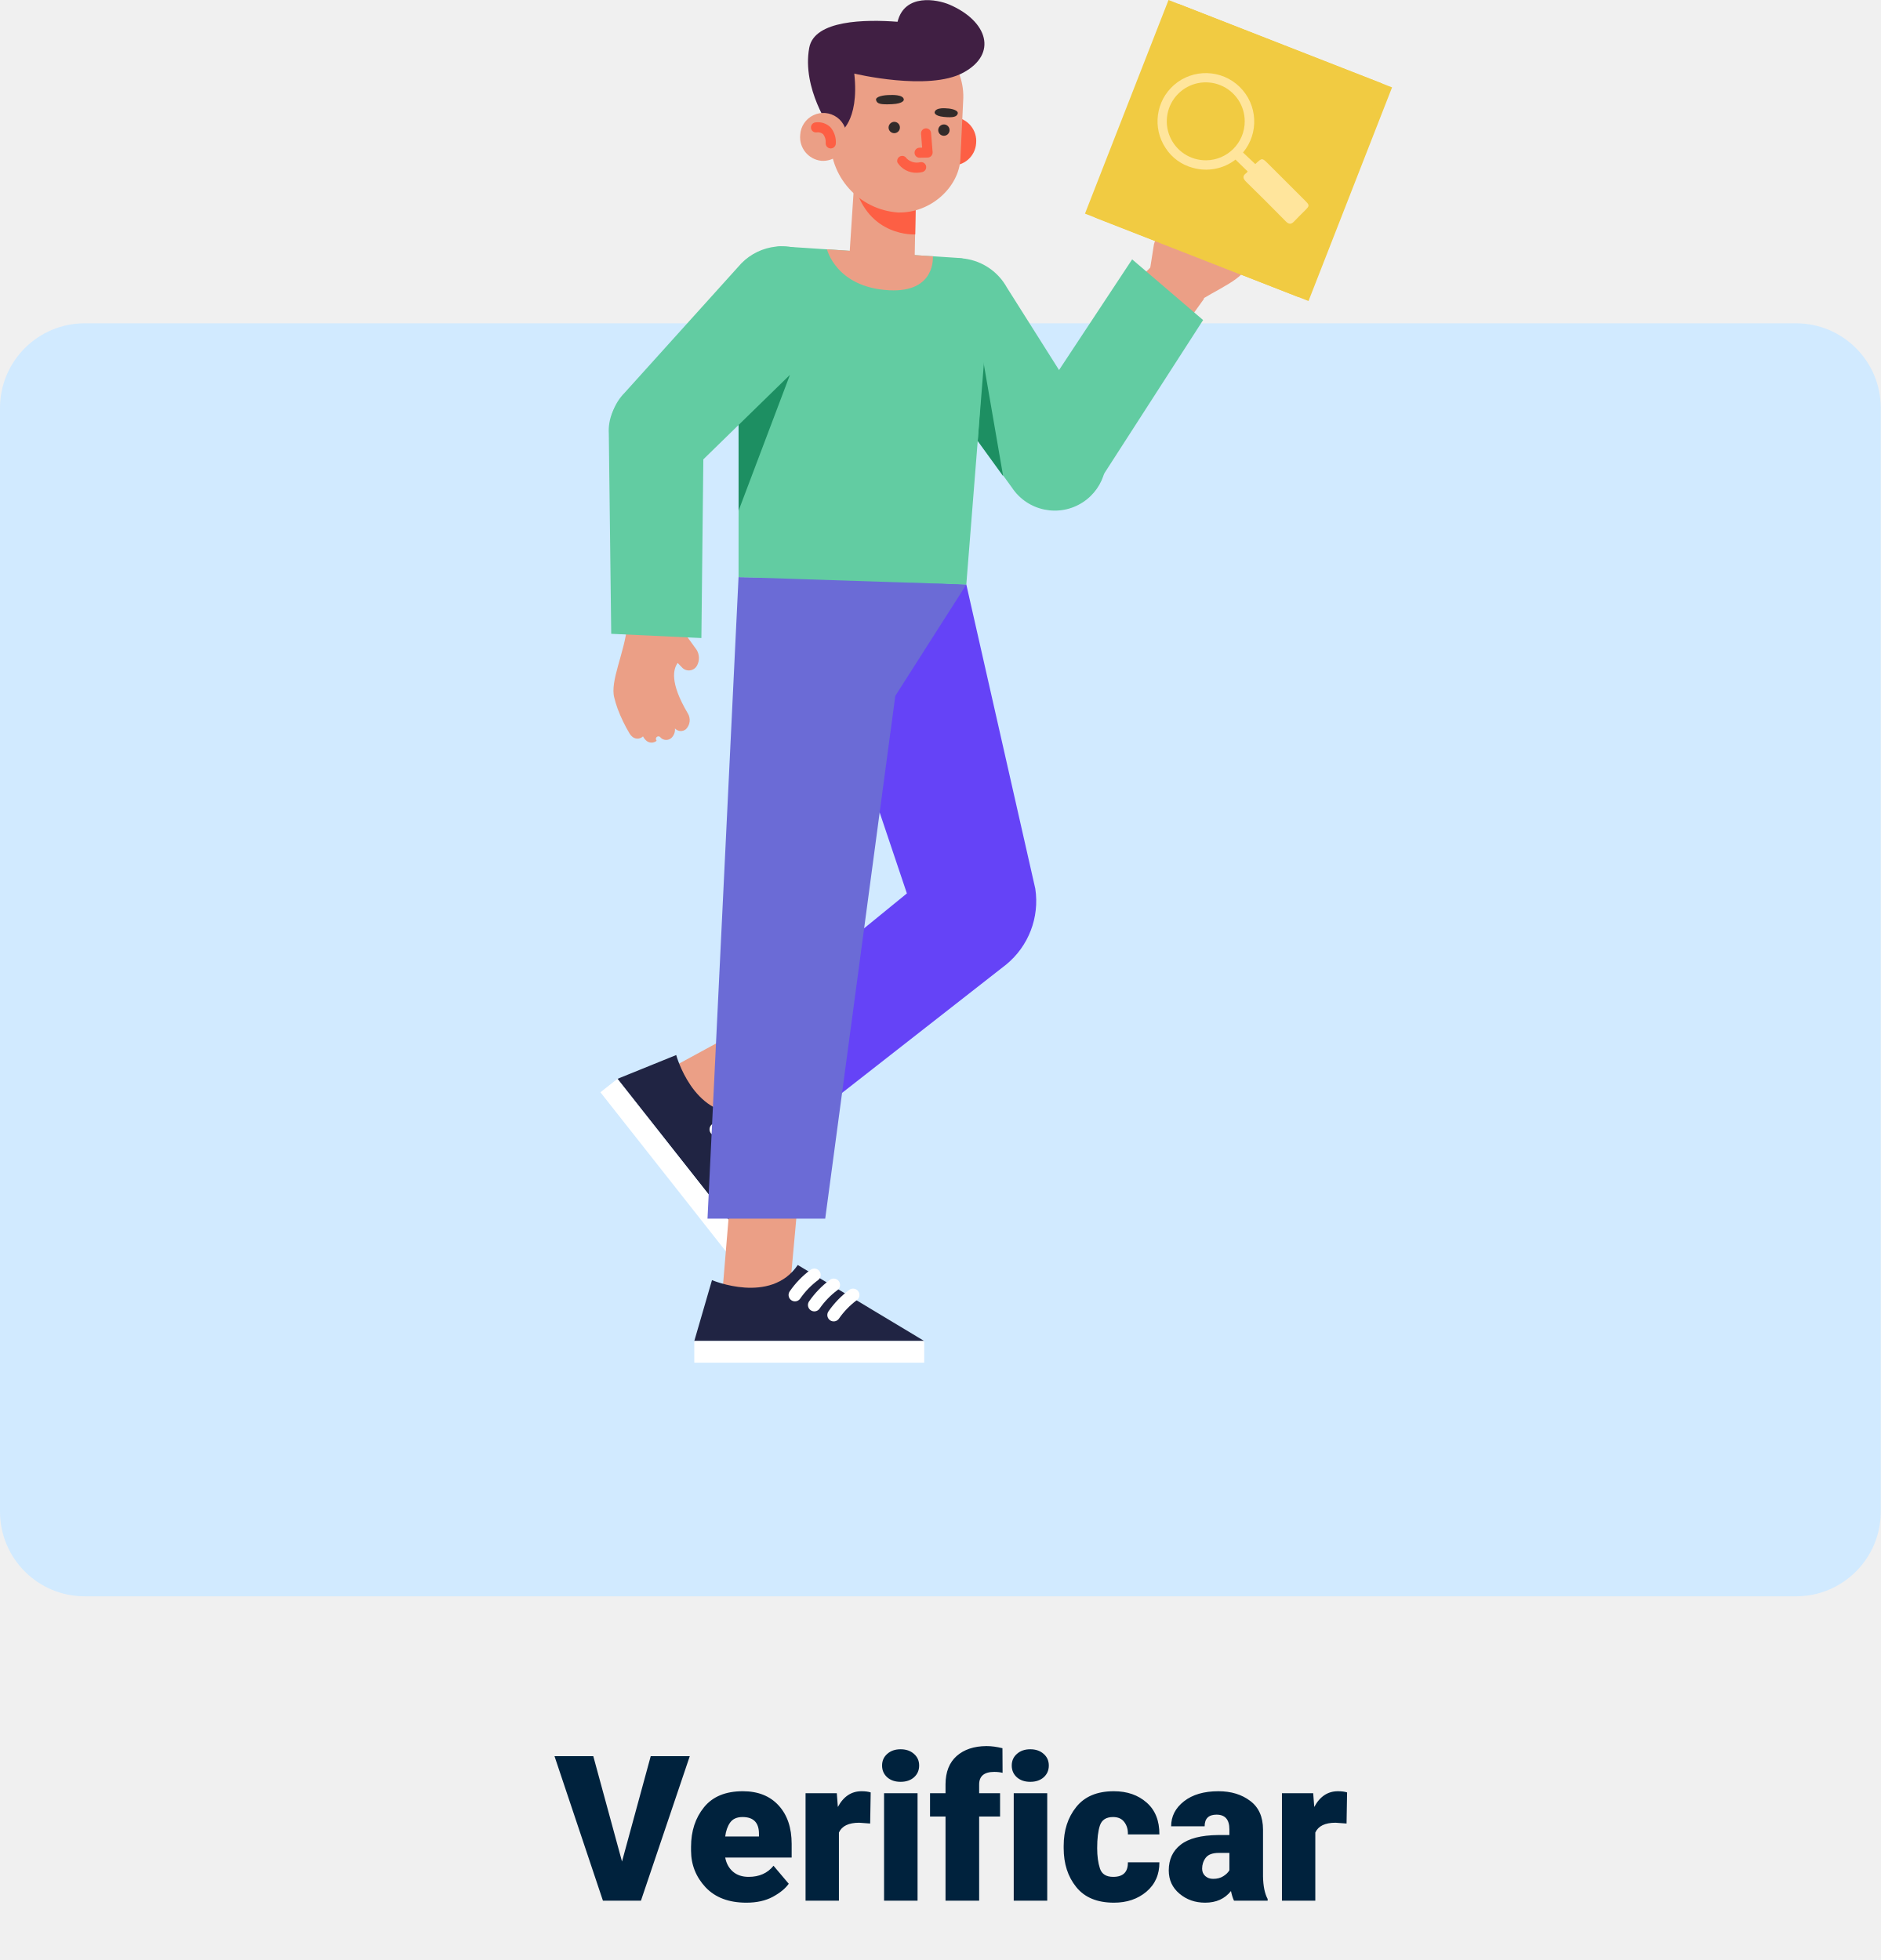
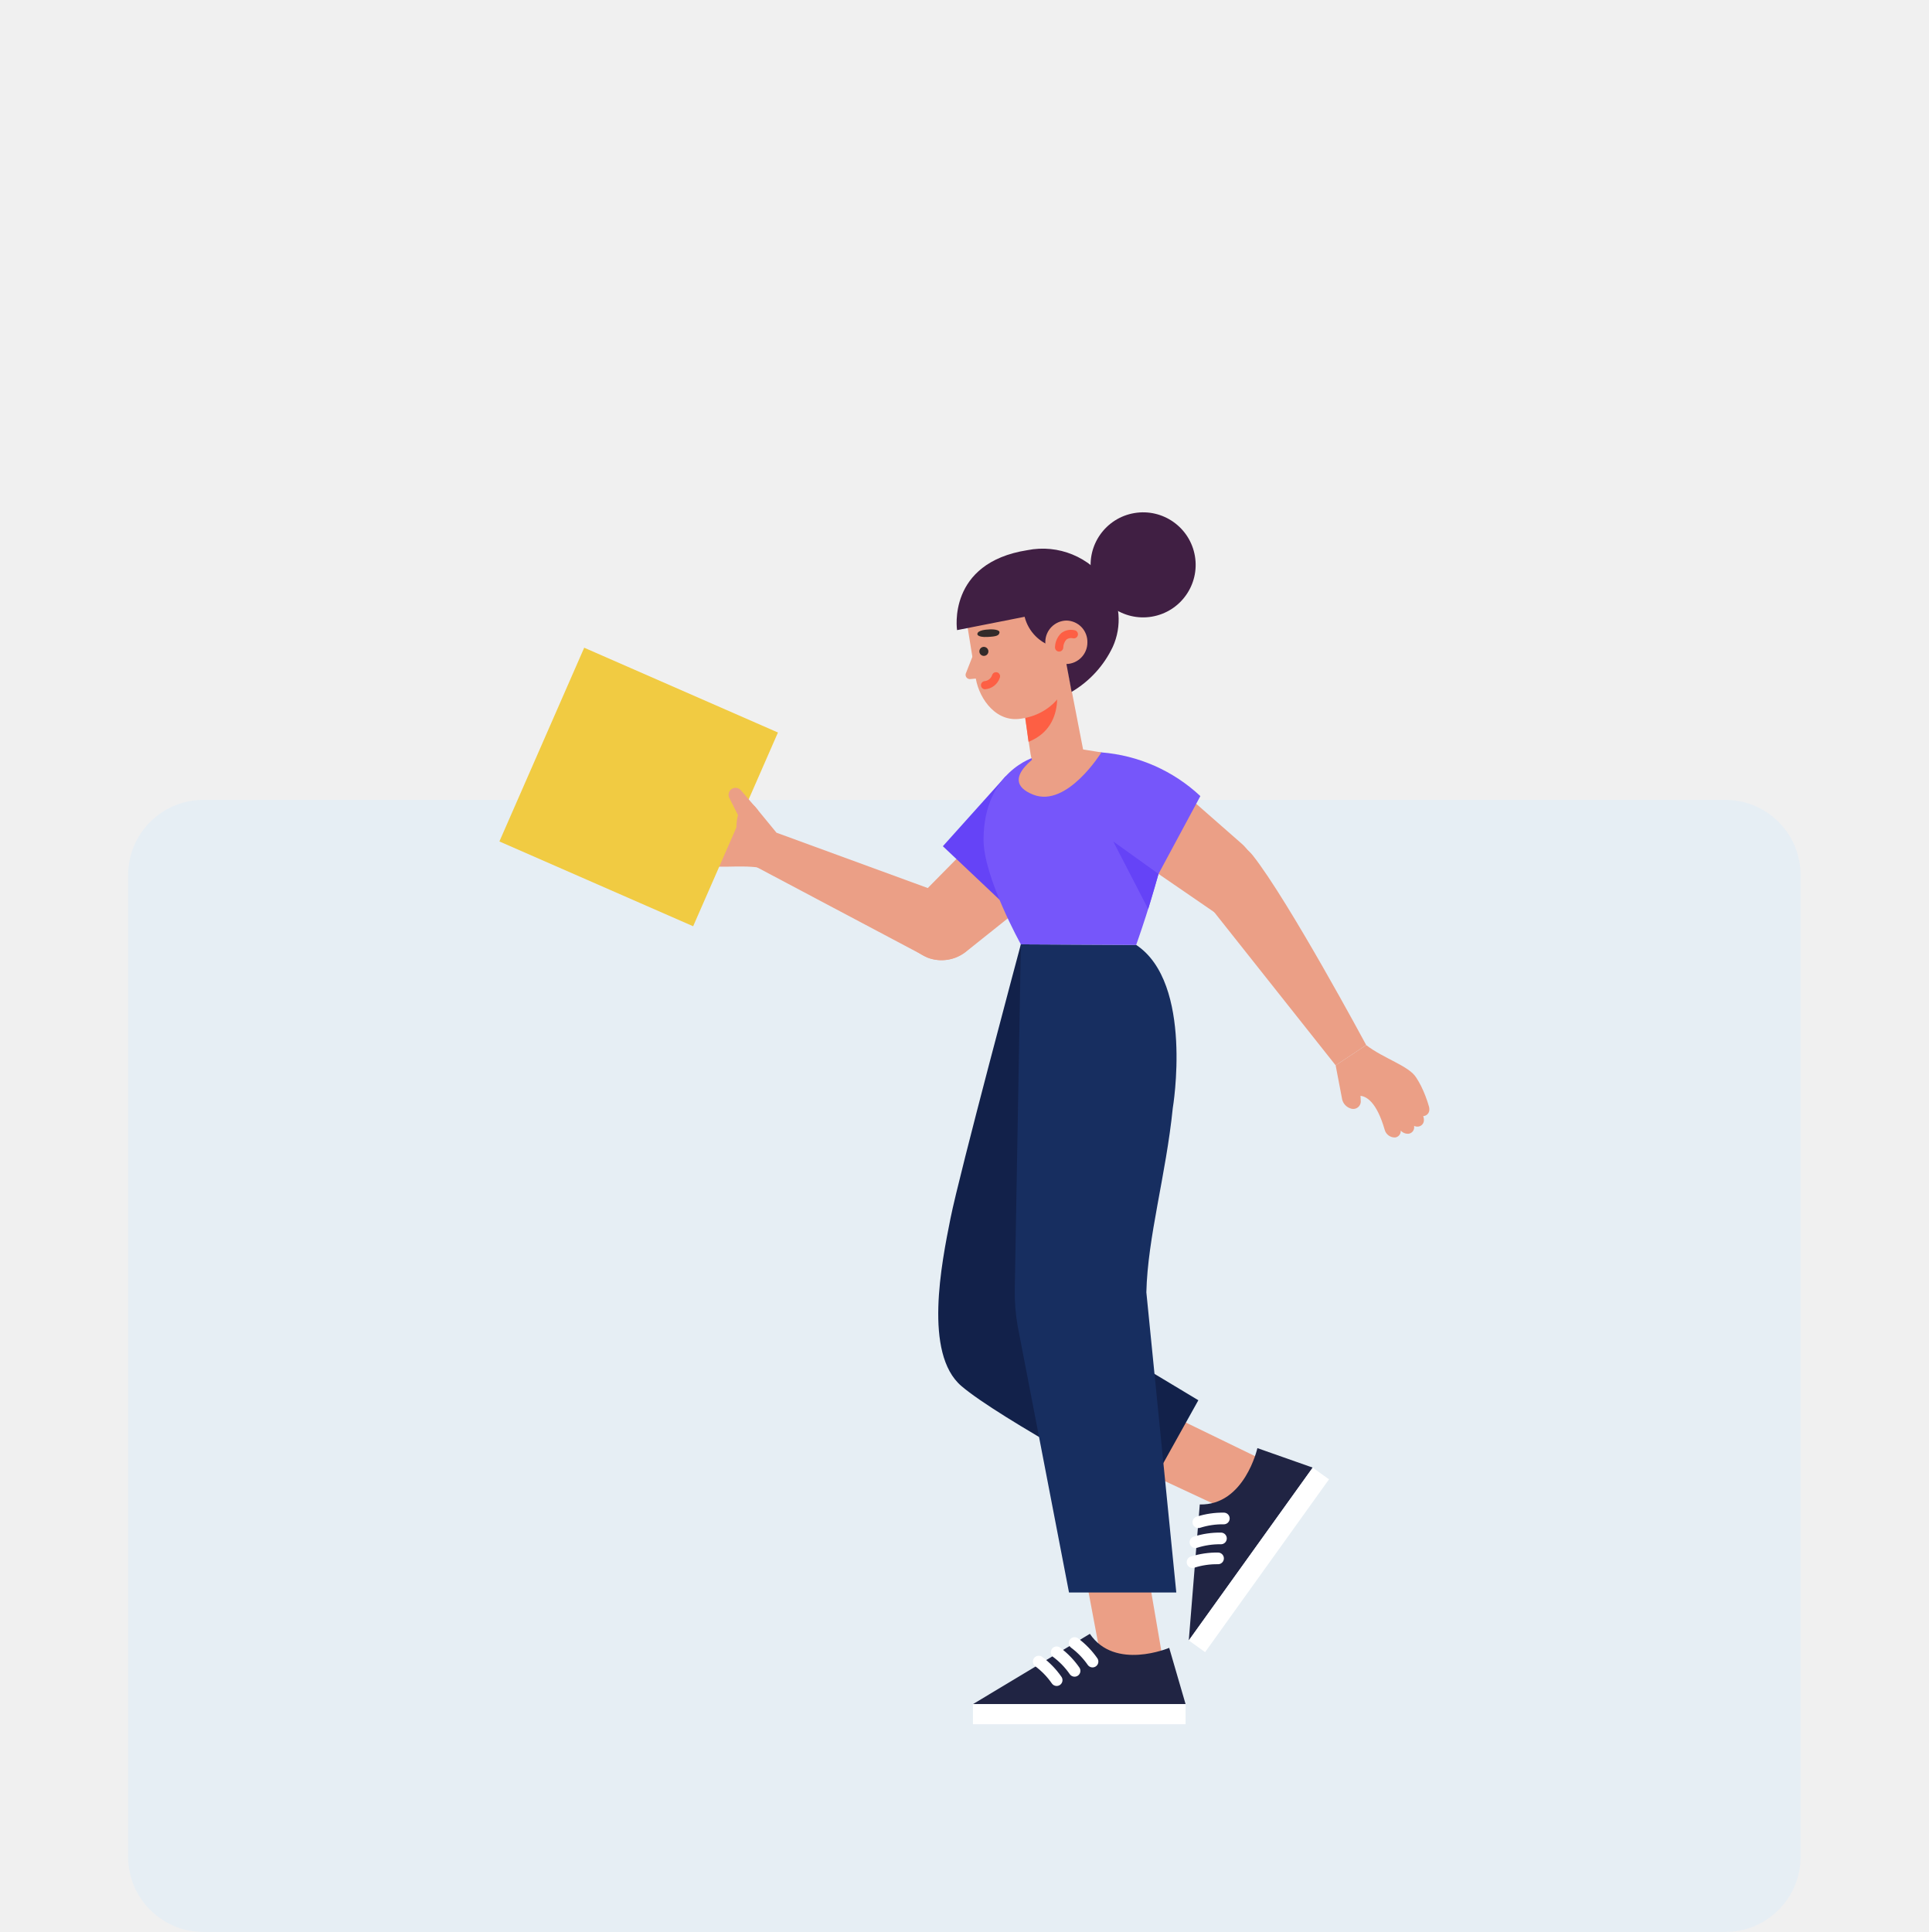
- <svg xmlns="http://www.w3.org/2000/svg" width="221.981" height="231.354" viewBox="0 0 221.981 231.354">
-   <g id="Grupo_27175" data-name="Grupo 27175" transform="translate(-706.417 -593.646)">
-     <text id="Verificar" transform="translate(771.908 818)" fill="#00223d" font-size="24" font-family="Roboto-Black, Roboto" font-weight="800">
-       <tspan x="0" y="0">Verificar</tspan>
-     </text>
-     <rect id="Image_Place_Holder" data-name="Image Place Holder" width="221.981" height="150.264" rx="10" transform="translate(706.417 631.808)" fill="#d1eaff" />
-     <g id="Grupo_27170" data-name="Grupo 27170" transform="translate(777.279 593.646)">
-       <g id="Grupo_27137" data-name="Grupo 27137" transform="translate(1.54 72.583)">
-         <path id="Trazado_55277" data-name="Trazado 55277" d="M352.73,440.457a1.852,1.852,0,0,1,.086,1.816,1.1,1.1,0,0,1-1.836.243l-.477-.493c-.5.694-.986,2.265,1.193,5.945a1.518,1.518,0,0,1-.209,1.866.934.934,0,0,1-1.255-.034c-.018-.016-.032-.036-.05-.052a1.384,1.384,0,0,1-.428,1.136.932.932,0,0,1-1.255-.036.3.3,0,1,0-.473.356.936.936,0,0,1-1.255-.036,1.415,1.415,0,0,1-.282-.34c-.028-.048-.052-.1-.08-.143-.016.014-.028.032-.044.046a.932.932,0,0,1-1.255-.036,1.375,1.375,0,0,1-.282-.34,17.8,17.8,0,0,1-1.406-2.912v0l-.016-.044a12.129,12.129,0,0,1-.382-1.271c-.539-1.939,1.221-5.326,1.531-8.552l5.191-1.225Z" transform="translate(-342.922 -436.352)" fill="#eb9f86" />
+ <svg xmlns="http://www.w3.org/2000/svg" width="256" height="256.426" viewBox="0 0 256 256.426">
+   <g id="Grupo_29085" data-name="Grupo 29085" transform="translate(1857 5422)">
+     <rect id="Rectángulo_5352" data-name="Rectángulo 5352" width="256" height="256" transform="translate(-1857 -5422)" fill="none" />
+     <g id="Grupo_29079" data-name="Grupo 29079" transform="translate(41 409.594)">
+       <g id="Image_Place_Holder" data-name="Image Place Holder" transform="translate(-1881 -5725.433)" opacity="0.3">
+         <rect id="Image_Place_Holder-2" data-name="Image Place Holder" width="221.981" height="150.264" rx="10" fill="#d1eaff" />
      </g>
-       <g id="Grupo_27138" data-name="Grupo 27138" transform="translate(64.541 23.085)">
-         <path id="Trazado_55278" data-name="Trazado 55278" d="M310.363,417.219a1.85,1.85,0,0,1,1.223-1.344A1.1,1.1,0,0,1,313.054,417l-.01.688c.841-.141,2.3-.9,3.359-5.048a1.518,1.518,0,0,1,1.468-1.173.936.936,0,0,1,.863.913c0,.022,0,.048,0,.07a1.387,1.387,0,0,1,1.106-.5.935.935,0,0,1,.863.913,1.357,1.357,0,0,1,0,.2,1.192,1.192,0,0,1,.587-.117.933.933,0,0,1,.863.913,1.357,1.357,0,0,1-.042.44c-.014.054-.03.1-.044.159.02,0,.042,0,.064,0a.931.931,0,0,1,.861.911,1.3,1.3,0,0,1-.042.44,17.635,17.635,0,0,1-1.064,3.053h0l-.02.042a12.168,12.168,0,0,1-.628,1.169c-.99,1.75-4.63,2.9-7.13,4.964l-4.537-2.8Z" transform="translate(-309.57 -411.464)" fill="#eb9f86" />
-       </g>
-       <g id="Grupo_27169" data-name="Grupo 27169" transform="translate(0 0)">
-         <g id="Grupo_27149" data-name="Grupo 27149" transform="translate(0 68.009)">
-           <g id="Grupo_27142" data-name="Grupo 27142">
-             <g id="Grupo_27139" data-name="Grupo 27139" transform="translate(23.583)">
-               <path id="Trazado_55279" data-name="Trazado 55279" d="M342.515,435.04l8.142,35.907a9.684,9.684,0,0,1-3.441,8.952l-24.308,19.009.449-17.5L335.5,471.5l-12.589-37.444Z" transform="translate(-322.909 -434.052)" fill="#6543f7" />
-             </g>
-             <g id="Grupo_27141" data-name="Grupo 27141" transform="translate(0 52.357)">
-               <path id="Trazado_55280" data-name="Trazado 55280" d="M342.615,473.023l11.7-6.123-4.622-6.523-12.712,6.912,4.056,5.144Z" transform="translate(-330.882 -460.377)" fill="#eb9f86" />
-               <g id="Grupo_27140" data-name="Grupo 27140" transform="translate(0 4.168)">
-                 <path id="Trazado_55281" data-name="Trazado 55281" d="M346.245,462.473s1.977,7.249,7.671,6.846l2.2,17.271-16.8-21.308Z" transform="translate(-337.297 -462.473)" fill="#202443" />
-                 <rect id="Rectángulo_5258" data-name="Rectángulo 5258" width="27.136" height="2.563" transform="matrix(0.619, 0.785, -0.785, 0.619, 2.013, 2.808)" fill="#fff" />
-                 <path id="Trazado_55282" data-name="Trazado 55282" d="M343.543,467.22a10.231,10.231,0,0,0-3.274-.33" transform="translate(-326.635 -458.117)" fill="none" stroke="#fff" stroke-linecap="round" stroke-linejoin="round" stroke-width="1.504" />
-                 <path id="Trazado_55283" data-name="Trazado 55283" d="M343.3,468.491a10.229,10.229,0,0,0-3.274-.33" transform="translate(-325.905 -456.861)" fill="none" stroke="#fff" stroke-linecap="round" stroke-linejoin="round" stroke-width="1.504" />
-                 <path id="Trazado_55284" data-name="Trazado 55284" d="M343.054,469.762a10.23,10.23,0,0,0-3.274-.33" transform="translate(-325.173 -455.604)" fill="none" stroke="#fff" stroke-linecap="round" stroke-linejoin="round" stroke-width="1.504" />
+       <g id="Grupo_29075" data-name="Grupo 29075" transform="translate(-2282.441 -6236.909)">
+         <g id="Grupo_26761" data-name="Grupo 26761" transform="translate(508.965 530.654)">
+           <g id="Grupo_26757" data-name="Grupo 26757">
+             <g id="Grupo_26756" data-name="Grupo 26756" transform="translate(27.413 63.003)">
+               <path id="Trazado_54277" data-name="Trazado 54277" d="M510.385,552.444l-12.452-5.8,4.492-7,13.536,6.577-3.97,5.537Z" transform="translate(-497.933 -539.643)" fill="#eb9f86" />
+               <g id="Grupo_26755" data-name="Grupo 26755" transform="translate(5.837 3.861)">
+                 <path id="Trazado_54278" data-name="Trazado 54278" d="M510.256,541.771s-1.711,7.628-7.646,7.477L501.15,567.3,517.6,544.358Z" transform="translate(-501.15 -541.771)" fill="#202443" />
+                 <rect id="Rectángulo_5232" data-name="Rectángulo 5232" width="28.223" height="2.666" transform="translate(18.611 4.141) rotate(125.637)" fill="#fff" />
+                 <path id="Trazado_54279" data-name="Trazado 54279" d="M501.85,547.417a10.612,10.612,0,0,1,3.384-.5" transform="translate(-500.58 -537.58)" fill="none" stroke="#fff" stroke-linecap="round" stroke-linejoin="round" stroke-width="1.548" />
+                 <path id="Trazado_54280" data-name="Trazado 54280" d="M501.637,548.877a10.629,10.629,0,0,1,3.386-.5" transform="translate(-500.753 -536.391)" fill="none" stroke="#fff" stroke-linecap="round" stroke-linejoin="round" stroke-width="1.548" />
+                 <path id="Trazado_54281" data-name="Trazado 54281" d="M501.425,550.336a10.593,10.593,0,0,1,3.385-.5" transform="translate(-500.926 -535.201)" fill="none" stroke="#fff" stroke-linecap="round" stroke-linejoin="round" stroke-width="1.548" />
              </g>
            </g>
+             <path id="Trazado_54282" data-name="Trazado 54282" d="M493.788,504.918s-8.137,30.363-9.335,36.35-3.592,17.96,1.437,22.269,24.347,14.649,24.347,14.649l7.107-12.759-11.51-6.918Z" transform="translate(-482.824 -504.918)" fill="#12214a" />
          </g>
-           <g id="Grupo_27148" data-name="Grupo 27148" transform="translate(11.082 0.109)">
-             <g id="Grupo_27144" data-name="Grupo 27144" transform="translate(0 72.655)">
-               <path id="Trazado_55285" data-name="Trazado 55285" d="M345.01,484.03l1.184-12.982-7.984-.409L337.022,484.9h6.551Z" transform="translate(-333.911 -470.638)" fill="#eb9f86" />
-               <g id="Grupo_27143" data-name="Grupo 27143" transform="translate(0 8.544)">
-                 <path id="Trazado_55286" data-name="Trazado 55286" d="M331.642,476.72s6.917,2.936,10.125-1.786l14.922,8.97H329.554Z" transform="translate(-329.553 -474.934)" fill="#202443" />
-                 <rect id="Rectángulo_5259" data-name="Rectángulo 5259" width="27.136" height="2.563" transform="translate(0 8.97)" fill="#fff" />
-                 <path id="Trazado_55287" data-name="Trazado 55287" d="M338.362,475.524a10.179,10.179,0,0,0-2.287,2.367" transform="translate(-324.195 -474.351)" fill="none" stroke="#fff" stroke-linecap="round" stroke-linejoin="round" stroke-width="1.504" />
-                 <path id="Trazado_55288" data-name="Trazado 55288" d="M337.211,476.119a10.163,10.163,0,0,0-2.285,2.365" transform="translate(-320.759 -473.762)" fill="none" stroke="#fff" stroke-linecap="round" stroke-linejoin="round" stroke-width="1.504" />
-                 <path id="Trazado_55289" data-name="Trazado 55289" d="M336.063,476.714a10.193,10.193,0,0,0-2.287,2.365" transform="translate(-317.323 -473.174)" fill="none" stroke="#fff" stroke-linecap="round" stroke-linejoin="round" stroke-width="1.504" />
+           <g id="Grupo_26760" data-name="Grupo 26760" transform="translate(4.602)">
+             <g id="Grupo_26759" data-name="Grupo 26759" transform="translate(0 82.629)">
+               <path id="Trazado_54283" data-name="Trazado 54283" d="M496.053,564.388l-2.538-13.5,8.3-.426,2.541,14.833h-6.813Z" transform="translate(-478.719 -550.46)" fill="#eb9f86" />
+               <g id="Grupo_26758" data-name="Grupo 26758" transform="translate(0 8.886)">
+                 <path id="Trazado_54284" data-name="Trazado 54284" d="M511.41,557.216s-7.194,3.053-10.53-1.858l-15.52,9.329h28.224Z" transform="translate(-485.36 -555.358)" fill="#202443" />
+                 <rect id="Rectángulo_5233" data-name="Rectángulo 5233" width="28.223" height="2.666" transform="translate(28.224 11.995) rotate(180)" fill="#fff" />
+                 <path id="Trazado_54285" data-name="Trazado 54285" d="M492.8,556.03a10.61,10.61,0,0,1,2.379,2.46" transform="translate(-479.305 -554.811)" fill="none" stroke="#fff" stroke-linecap="round" stroke-linejoin="round" stroke-width="1.548" />
+                 <path id="Trazado_54286" data-name="Trazado 54286" d="M491.485,556.708a10.615,10.615,0,0,1,2.377,2.462" transform="translate(-480.372 -554.259)" fill="none" stroke="#fff" stroke-linecap="round" stroke-linejoin="round" stroke-width="1.548" />
+                 <path id="Trazado_54287" data-name="Trazado 54287" d="M490.174,557.386a10.641,10.641,0,0,1,2.379,2.462" transform="translate(-481.44 -553.706)" fill="none" stroke="#fff" stroke-linecap="round" stroke-linejoin="round" stroke-width="1.548" />
              </g>
            </g>
-             <g id="Grupo_27147" data-name="Grupo 27147" transform="translate(1.564)">
-               <g id="Grupo_27146" data-name="Grupo 27146">
-                 <g id="Grupo_27145" data-name="Grupo 27145">
-                   <path id="Trazado_55290" data-name="Trazado 55290" d="M334,434.107l-3.663,75.726h13.892l10.118-75.478Z" transform="translate(-330.34 -434.107)" fill="#6b6bd6" />
-                 </g>
+             <path id="Trazado_54288" data-name="Trazado 54288" d="M489.232,504.918l-.809,45.8a25.513,25.513,0,0,0,.392,4.9l6.806,35.325h14.239l-3.973-39.839c.169-7.328,2.6-15.534,3.509-24.47,0,0,2.792-16.576-4.861-21.64Z" transform="translate(-482.869 -504.918)" fill="#172e60" />
+           </g>
+         </g>
+         <g id="Grupo_26773" data-name="Grupo 26773" transform="translate(450.722 491.284)">
+           <g id="Grupo_26766" data-name="Grupo 26766">
+             <g id="Grupo_26764" data-name="Grupo 26764">
+               <g id="Grupo_26762" data-name="Grupo 26762" transform="translate(34.103 24.565)">
+                 <path id="Trazado_54289" data-name="Trazado 54289" d="M495.508,505.276l-23.282-8.518-2.707,4.534,22.7,12.029a5.191,5.191,0,0,0,6.956-5.781h0C498.841,505.712,497.259,505.9,495.508,505.276Z" transform="translate(-469.519 -496.758)" fill="#eb9f86" />
              </g>
-               <path id="Trazado_55291" data-name="Trazado 55291" d="M337.233,434.715h0l-8.419,13.2-1.759-13.532Z" transform="translate(-306.69 -433.835)" fill="#6b6bd6" />
+               <g id="Grupo_26763" data-name="Grupo 26763" transform="translate(22.711 19.819)">
+                 <path id="Trazado_54290" data-name="Trazado 54290" d="M474.478,495.432a1.736,1.736,0,0,0-1.628-.508,1.031,1.031,0,0,0-.655,1.607l.336.552c-.747.287-2.29.359-5.113-2.493a1.422,1.422,0,0,0-1.742-.252.876.876,0,0,0-.267,1.147.583.583,0,0,0,.034.056,1.3,1.3,0,0,0-1.132.12.876.876,0,0,0-.265,1.147,1.075,1.075,0,0,0,.1.163,1.124,1.124,0,0,0-.532.183.877.877,0,0,0-.267,1.147,1.272,1.272,0,0,0,.243.336c.036.038.074.071.111.109-.016.009-.036.016-.053.027a.878.878,0,0,0-.265,1.148,1.324,1.324,0,0,0,.241.336,16.579,16.579,0,0,0,2.31,1.965l0,0,.036.024a10.908,10.908,0,0,0,1.063.648c1.631.949,5.122.154,8.123.637l2.342-4.42Z" transform="translate(-463.24 -494.142)" fill="#eb9f86" />
+               </g>
+               <rect id="Rectángulo_5234" data-name="Rectángulo 5234" width="28.069" height="28.069" transform="translate(36.968 11.254) rotate(113.638)" fill="#f1cb42" />
+               <path id="Trazado_54291" data-name="Trazado 54291" d="M471.4,496.45l-2.282-2.66a.928.928,0,0,0-1.408,0h0a.927.927,0,0,0-.125,1.027l1.148,2.266a6.309,6.309,0,0,0,1.359,5.753Z" transform="translate(-437.07 -474.874)" fill="#eb9f86" />
+             </g>
+             <g id="Grupo_26765" data-name="Grupo 26765" transform="translate(52.816 17.054)">
+               <path id="Trazado_54292" data-name="Trazado 54292" d="M497.429,505.251l-8.477,6.769a5.184,5.184,0,0,1-5.958.361h0c-2.624-1.618-4.226-3.113-2.337-5.548l9.311-9.442Z" transform="translate(-479.833 -488.731)" fill="#eb9f86" />
+               <path id="Trazado_54293" data-name="Trazado 54293" d="M501.282,501.035s-1.127,5.561-7.813,10.61l-10.307-9.734,8.341-9.293Z" transform="translate(-477.122 -492.618)" fill="#6543f7" />
            </g>
          </g>
-         </g>
-         <g id="Grupo_27157" data-name="Grupo 27157" transform="translate(0.982 0)">
-           <g id="Grupo_27152" data-name="Grupo 27152" transform="translate(34.397 29.352)">
-             <path id="Trazado_55292" data-name="Trazado 55292" d="M323.212,420.516l-4.852,6.761-5.415-6.508,6.145-6.154Z" transform="translate(-287.338 -414.615)" fill="#eb9f86" />
-             <g id="Grupo_27150" data-name="Grupo 27150" transform="translate(0 1.119)">
-               <path id="Trazado_55293" data-name="Trazado 55293" d="M331.342,418.625,342.3,435.965a6.06,6.06,0,0,1-1.977,8.027h0a6.063,6.063,0,0,1-8.377-1.738l-12.08-16.661a6.718,6.718,0,0,1,.859-8.449h0A6.718,6.718,0,0,1,331.342,418.625Z" transform="translate(-318.757 -415.178)" fill="#62cca2" />
-               <path id="Trazado_55294" data-name="Trazado 55294" d="M324.87,430.752l.647-9.493,2.354,13.636Z" transform="translate(-315.714 -409.165)" fill="#1d8f62" />
+           <g id="Grupo_26771" data-name="Grupo 26771" transform="translate(76.559 13.893)">
+             <g id="Grupo_26769" data-name="Grupo 26769" transform="translate(14.337 11.707)">
+               <g id="Grupo_26767" data-name="Grupo 26767">
+                 <path id="Trazado_54294" data-name="Trazado 54294" d="M502.989,504.549l17.922,22.608,4.057-2.687s-10.286-19.147-15.063-25.187a5.188,5.188,0,0,0-8.928,1.457h0C500.337,502.484,501.8,503.124,502.989,504.549Z" transform="translate(-500.821 -497.329)" fill="#eb9f86" />
+               </g>
+               <g id="Grupo_26768" data-name="Grupo 26768" transform="translate(20.091 27.142)">
+                 <path id="Trazado_54295" data-name="Trazado 54295" d="M512.761,519.522a1.686,1.686,0,0,0,1.154,1.19,1,1,0,0,0,1.306-1.069l-.029-.626c.771.1,2.123.758,3.208,4.507a1.388,1.388,0,0,0,1.372,1.027.855.855,0,0,0,.76-.856c0-.022,0-.044,0-.065a1.258,1.258,0,0,0,1.022.425.853.853,0,0,0,.76-.856,1.281,1.281,0,0,0-.007-.185,1.074,1.074,0,0,0,.539.091.851.851,0,0,0,.76-.856,1.248,1.248,0,0,0-.051-.4c-.015-.049-.029-.094-.045-.143.02,0,.04,0,.058,0a.85.85,0,0,0,.76-.856,1.29,1.29,0,0,0-.049-.4,16.238,16.238,0,0,0-1.06-2.754h0l-.02-.036a10.972,10.972,0,0,0-.608-1.049c-.953-1.569-4.3-2.513-6.642-4.322l-4.057,2.687Z" transform="translate(-511.894 -512.288)" fill="#eb9f86" />
+               </g>
            </g>
-             <g id="Grupo_27151" data-name="Grupo 27151" transform="translate(13.006 1.263)">
-               <path id="Trazado_55295" data-name="Trazado 55295" d="M313.99,435.522l13.389-20.272,8.375,7.164L323.5,441.431a5.6,5.6,0,0,1-8.658,1.416h0A5.6,5.6,0,0,1,313.99,435.522Z" transform="translate(-313.003 -415.25)" fill="#62cca2" />
+             <g id="Grupo_26770" data-name="Grupo 26770">
+               <path id="Trazado_54296" data-name="Trazado 54296" d="M503.427,493.627l8.154,7.152a5.186,5.186,0,0,1,1.4,5.8h0c-1.132,2.867-2.32,4.708-5.051,3.277L497,502.352Z" transform="translate(-489.595 -488.636)" fill="#eb9f86" />
+               <path id="Trazado_54297" data-name="Trazado 54297" d="M496.254,490.876a21.729,21.729,0,0,1,13.136,5.8L503.836,507l-10.917-3.786Z" transform="translate(-492.919 -490.876)" fill="#7656fa" />
            </g>
          </g>
-           <g id="Grupo_27154" data-name="Grupo 27154">
-             <rect id="Rectángulo_5260" data-name="Rectángulo 5260" width="27.085" height="27.085" transform="matrix(0.931, 0.364, -0.364, 0.931, 67.238, 0.456)" fill="#f1cb42" />
-             <rect id="Rectángulo_5261" data-name="Rectángulo 5261" width="27.085" height="27.085" transform="matrix(0.931, 0.364, -0.364, 0.931, 66.072, 0)" fill="#f1cb42" />
-             <path id="Trazado_55296" data-name="Trazado 55296" d="M353.846,428.38l-.265,24.294-10.642-.5-.284-23.608a5.6,5.6,0,0,1,6.51-5.883h0A5.6,5.6,0,0,1,353.846,428.38Z" transform="translate(-342.643 -377.361)" fill="#62cca2" />
-             <g id="Grupo_27153" data-name="Grupo 27153" transform="translate(0.139 29.072)">
-               <path id="Trazado_55297" data-name="Trazado 55297" d="M359.35,426.251l-14.682,14.328a6.057,6.057,0,0,1-8.262-.265h0a6.058,6.058,0,0,1-.044-8.554l13.781-15.284a6.717,6.717,0,0,1,8.443-.917h0A6.719,6.719,0,0,1,359.35,426.251Z" transform="translate(-334.617 -414.475)" fill="#62cca2" />
+           <g id="Grupo_26772" data-name="Grupo 26772" transform="translate(64.254 13.893)">
+             <path id="Trazado_54298" data-name="Trazado 54298" d="M492.937,491.493s-6.778,1.872-6.8,10.96c-.013,4.96,4.953,13.9,4.953,13.9l15.3.083s2.246-6.234,3.592-11.868-2.963-10.99-8.208-13.693Z" transform="translate(-486.137 -490.876)" fill="#7656fa" />
+             <path id="Trazado_54299" data-name="Trazado 54299" d="M501.632,501.7l-6.005-4.307,4.632,8.968Z" transform="translate(-478.409 -485.57)" fill="#6543f7" />
+           </g>
+         </g>
+         <g id="Grupo_26782" data-name="Grupo 26782" transform="translate(511.404 473.315)">
+           <g id="Grupo_26777" data-name="Grupo 26777" transform="translate(1.18 8.592)">
+             <g id="Grupo_26775" data-name="Grupo 26775" transform="translate(6.849 10.772)">
+               <g id="Grupo_26774" data-name="Grupo 26774">
+                 <path id="Trazado_54300" data-name="Trazado 54300" d="M494.8,500.013h0c2.123-.318,2.876-1.738,2.558-3.861L495,483.987l-6.4,1.025,1.785,11.732A3.886,3.886,0,0,0,494.8,500.013Z" transform="translate(-488.593 -483.987)" fill="#eb9f86" />
+               </g>
+               <path id="Trazado_54301" data-name="Trazado 54301" d="M493.083,485.313s2.076,6.486-3.429,8.691l-.51-3.87,5.655-4.278" transform="translate(-488.144 -482.907)" fill="#fd5f44" />
+             </g>
+             <g id="Grupo_26776" data-name="Grupo 26776">
+               <path id="Trazado_54302" data-name="Trazado 54302" d="M491.806,496.881h0c4-.377,6.965-3.578,6.628-7.147l-1.107-11.684-6.74.018c-2.484.236-5.9,3.531-5.693,5.748l1.177,7.255C486.316,493.664,488.446,497.2,491.806,496.881Z" transform="translate(-484.765 -478.05)" fill="#eb9f86" />
+               <path id="Trazado_54303" data-name="Trazado 54303" d="M486.435,482.89,484.9,486.8a.57.57,0,0,0,.59.845l2.636-.245Z" transform="translate(-484.818 -474.109)" fill="#eb9f86" />
            </g>
          </g>
-           <g id="Grupo_27156" data-name="Grupo 27156" transform="translate(15.326 29.074)">
-             <g id="Grupo_27155" data-name="Grupo 27155">
-               <path id="Trazado_55298" data-name="Trazado 55298" d="M351.607,415.851l-20.875-1.372c-1.883-.125-5.239,3.293-5.042,5.169l-.012,33.872,26.881.879,2.731-34.381A3.948,3.948,0,0,0,351.607,415.851Z" transform="translate(-325.679 -414.475)" fill="#62cca2" />
-             </g>
-             <path id="Trazado_55299" data-name="Trazado 55299" d="M337.522,428.022l6.063-5.917-6.06,16.026Z" transform="translate(-337.522 -406.931)" fill="#1d8f62" />
-           </g>
-         </g>
-         <g id="Grupo_27168" data-name="Grupo 27168" transform="translate(23.574 0.016)">
-           <path id="Trazado_55300" data-name="Trazado 55300" d="M326.48,409.417a2.825,2.825,0,0,0,2.512,3.091,2.8,2.8,0,0,0,3-2.6,2.826,2.826,0,0,0-2.512-3.093A2.8,2.8,0,0,0,326.48,409.417Z" transform="translate(-311.221 -392.999)" fill="#fd5f44" />
-           <path id="Trazado_55301" data-name="Trazado 55301" d="M337.905,413.216l-.127,6.82a3.333,3.333,0,0,1-3.773,3.58h0c-1.949-.056-4.071-1.04-3.948-3.15l.7-10.722Z" transform="translate(-324.251 -390.098)" fill="#eb9f86" />
-           <path id="Trazado_55302" data-name="Trazado 55302" d="M337.233,417.079s-5.563.364-7.172-5.923c-.505-1.981,7.269.688,7.269.688Z" transform="translate(-323.649 -389.424)" fill="#fd5f44" />
-           <path id="Trazado_55303" data-name="Trazado 55303" d="M335.226,423.022h0c3.894.082,7.166-3.029,7.341-6.311l.33-6.867a7.548,7.548,0,0,0-6.734-8.017h0c-4.069-.366-8.369,2.681-8.729,6.881l-.191,5.354A8.57,8.57,0,0,0,335.226,423.022Z" transform="translate(-323.654 -397.955)" fill="#eb9f86" />
-           <g id="Grupo_27164" data-name="Grupo 27164" transform="translate(8.955 11.194)">
-             <g id="Grupo_27158" data-name="Grupo 27158" transform="translate(4.532 3.956)">
-               <path id="Trazado_55304" data-name="Trazado 55304" d="M329.649,410.94a.595.595,0,0,1-.012-1.189l.332-.006-.131-1.615a.595.595,0,1,1,1.185-.1l.181,2.245a.6.6,0,0,1-.581.642l-.963.02Z" transform="translate(-329.054 -407.483)" fill="#fd5f44" />
-             </g>
-             <g id="Grupo_27159" data-name="Grupo 27159">
-               <path id="Trazado_55305" data-name="Trazado 55305" d="M332.447,405.5s1.6-.107,1.6.563c0,0-.01.456-1.4.519s-1.754-.046-1.874-.475S331.7,405.49,332.447,405.5Z" transform="translate(-330.763 -405.494)" fill="#322b2a" />
-             </g>
-             <g id="Grupo_27160" data-name="Grupo 27160" transform="translate(6.916 1.562)">
-               <path id="Trazado_55306" data-name="Trazado 55306" d="M328.993,406.3s-1.315-.165-1.432.463c0,0-.072.426,1.08.543s1.529-.028,1.645-.372C330.415,406.547,329.619,406.319,328.993,406.3Z" transform="translate(-327.56 -406.279)" fill="#322b2a" />
-             </g>
-             <g id="Grupo_27161" data-name="Grupo 27161" transform="translate(7.343 3.476)">
-               <path id="Trazado_55307" data-name="Trazado 55307" d="M328.049,407.9a.67.67,0,1,0,.7-.656A.681.681,0,0,0,328.049,407.9Z" transform="translate(-328.049 -407.242)" fill="#322b2a" />
-             </g>
-             <g id="Grupo_27162" data-name="Grupo 27162" transform="translate(1.48 3.17)">
-               <path id="Trazado_55308" data-name="Trazado 55308" d="M331,407.745a.67.67,0,1,0,.7-.656A.684.684,0,0,0,331,407.745Z" transform="translate(-330.997 -407.088)" fill="#322b2a" />
-             </g>
-             <g id="Grupo_27163" data-name="Grupo 27163" transform="translate(2.501 7.193)">
-               <path id="Trazado_55309" data-name="Trazado 55309" d="M331.727,411.1a2.608,2.608,0,0,1-2.263-1.213.594.594,0,0,1,1.076-.487,1.712,1.712,0,0,0,1.579.463.593.593,0,1,1,.294,1.15A2.618,2.618,0,0,1,331.727,411.1Z" transform="translate(-329.435 -409.111)" fill="#fd5f44" />
+           <g id="Grupo_26779" data-name="Grupo 26779" transform="translate(2.752 15.532)">
+             <path id="Trazado_54304" data-name="Trazado 54304" d="M487.07,481.9s-1.437.04-1.384.64c0,0,.047.4,1.3.345s1.562-.19,1.633-.582S487.738,481.828,487.07,481.9Z" transform="translate(-485.684 -481.875)" fill="#322b2a" />
+             <path id="Trazado_54305" data-name="Trazado 54305" d="M487.027,483.69a.6.6,0,1,1-.684-.528A.614.614,0,0,1,487.027,483.69Z" transform="translate(-485.565 -480.833)" fill="#322b2a" />
+             <g id="Grupo_26778" data-name="Grupo 26778" transform="translate(0.46 5.696)">
+               <path id="Trazado_54306" data-name="Trazado 54306" d="M486.481,487.272a.543.543,0,0,1-.009-1.085,1.161,1.161,0,0,0,.974-.831.541.541,0,1,1,1.005.4A2.224,2.224,0,0,1,486.481,487.272Z" transform="translate(-485.938 -485.015)" fill="#fd5f44" />
            </g>
          </g>
-           <path id="Trazado_55310" data-name="Trazado 55310" d="M342.689,400.4c-1.492-.642-5.3-1.346-6.14,2.019-3.789-.288-9.817-.219-10.422,3.067-.891,4.825,2.536,9.606,2.536,9.606l.963.491s2.448-1.275,1.816-7.048c0,0,8.755,2.112,12.862-.109S347.169,402.329,342.689,400.4Z" transform="translate(-325.051 -399.865)" fill="#401f43" />
-           <g id="Grupo_27167" data-name="Grupo 27167" transform="translate(0 13.322)">
-             <g id="Grupo_27165" data-name="Grupo 27165">
-               <path id="Trazado_55311" data-name="Trazado 55311" d="M334.174,409.146a2.8,2.8,0,0,0,2.488,3.061,2.767,2.767,0,0,0,2.967-2.572,2.74,2.74,0,1,0-5.455-.489Z" transform="translate(-334.164 -406.564)" fill="#eb9f86" />
-             </g>
-             <g id="Grupo_27166" data-name="Grupo 27166" transform="translate(1.273 1.097)">
-               <path id="Trazado_55312" data-name="Trazado 55312" d="M337.138,410.2l-.05,0a.6.6,0,0,1-.543-.641,1.5,1.5,0,0,0-.3-1.038.969.969,0,0,0-.8-.211.586.586,0,0,1-.638-.547.6.6,0,0,1,.547-.638,2.13,2.13,0,0,1,1.74.561,2.686,2.686,0,0,1,.642,1.971A.6.6,0,0,1,337.138,410.2Z" transform="translate(-334.8 -407.115)" fill="#fd5f44" />
+           <path id="Trazado_54307" data-name="Trazado 54307" d="M495.344,490.494l4.338.693s-4.558,7.383-9.043,5.612c-5.171-2.041,1.685-5.924,1.685-5.924Z" transform="translate(-480.469 -459.325)" fill="#eb9f86" />
+           <path id="Trazado_54308" data-name="Trazado 54308" d="M497.221,489.038a5.578,5.578,0,0,1-4.03-4.041l-8.965,1.771s-1.388-8.93,9.342-10.614a10.4,10.4,0,0,1,10.63,4.358,8.748,8.748,0,0,1,.689,8.487,13.741,13.741,0,0,1-5.461,5.966L498.6,490.5S497.825,489.193,497.221,489.038Z" transform="translate(-484.168 -471.134)" fill="#401f43" />
+           <g id="Grupo_26781" data-name="Grupo 26781" transform="translate(11.77 14.365)">
+             <path id="Trazado_54309" data-name="Trazado 54309" d="M496.24,484.128A2.854,2.854,0,0,1,493.42,487a2.823,2.823,0,0,1-2.765-2.9,2.854,2.854,0,0,1,2.82-2.869A2.824,2.824,0,0,1,496.24,484.128Z" transform="translate(-490.655 -481.232)" fill="#eb9f86" />
+             <g id="Grupo_26780" data-name="Grupo 26780" transform="translate(1.285 1.238)">
+               <path id="Trazado_54310" data-name="Trazado 54310" d="M491.911,484.793h-.005a.55.55,0,0,1-.542-.553,2.679,2.679,0,0,1,.822-1.894,2.11,2.11,0,0,1,1.773-.388.546.546,0,1,1-.189,1.076,1.054,1.054,0,0,0-.885.154,1.632,1.632,0,0,0-.424,1.063A.55.55,0,0,1,491.911,484.793Z" transform="translate(-491.363 -481.914)" fill="#fd5f44" />
            </g>
          </g>
-           <path id="Trazado_55313" data-name="Trazado 55313" d="M329.039,414.654l12.494.823s.4,4.306-5.161,4.01C330.119,419.153,329.039,414.654,329.039,414.654Z" transform="translate(-325.87 -385.241)" fill="#eb9f86" />
+           <path id="Trazado_54311" data-name="Trazado 54311" d="M507.813,479.125a6.971,6.971,0,1,1-8.034-5.712A6.973,6.973,0,0,1,507.813,479.125Z" transform="translate(-476.187 -473.315)" fill="#401f43" />
        </g>
      </g>
-       <path id="Trazado_55314" data-name="Trazado 55314" d="M317.255,415.974c-.527.376-.422.686.008,1.1,1.565,1.521,3.1,3.071,4.634,4.626.354.36.632.374.977.006.426-.453.877-.885,1.317-1.327.507-.507.513-.6.022-1.088q-2.19-2.2-4.385-4.381c-.732-.728-.736-.724-1.5-.008-.024.024-.068.028-.046.02l-1.436-1.352a5.716,5.716,0,0,0-8.148-7.967,5.7,5.7,0,0,0-1,7.426,5.5,5.5,0,0,0,3.24,2.351,5.694,5.694,0,0,0,5.022-.973l1.434,1.394A.726.726,0,0,1,317.255,415.974Zm-4.767-1.486a4.6,4.6,0,1,1,4.56-4.6A4.6,4.6,0,0,1,312.487,414.489Z" transform="translate(-240.999 -395.567)" fill="#ffe59c" />
    </g>
  </g>
</svg>
